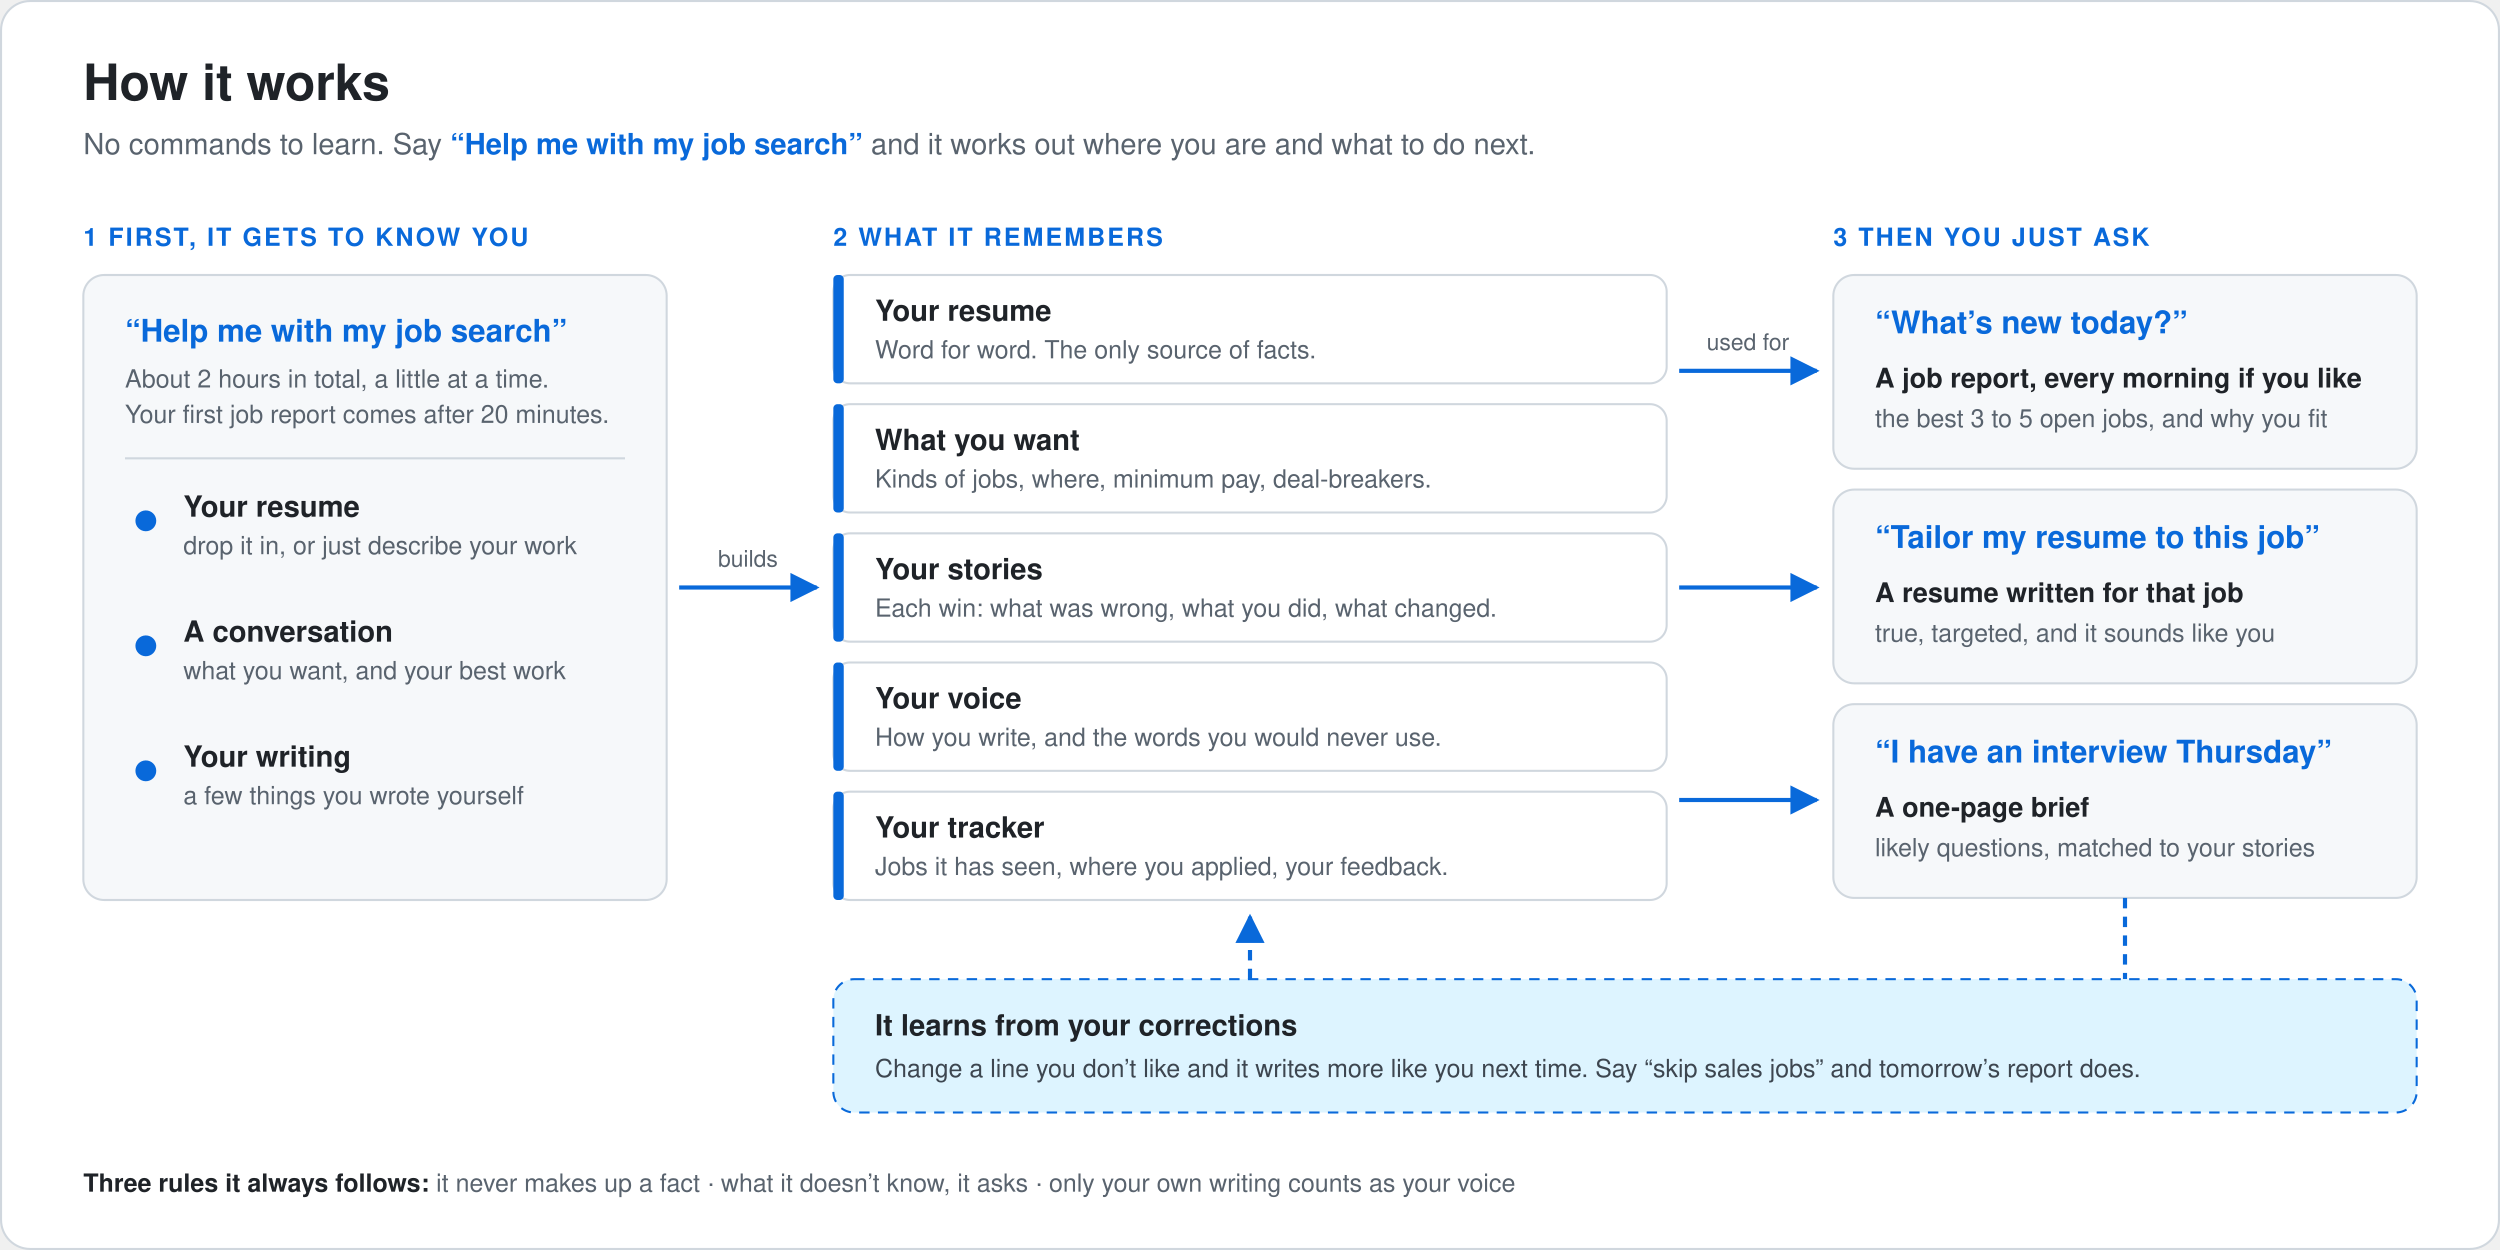
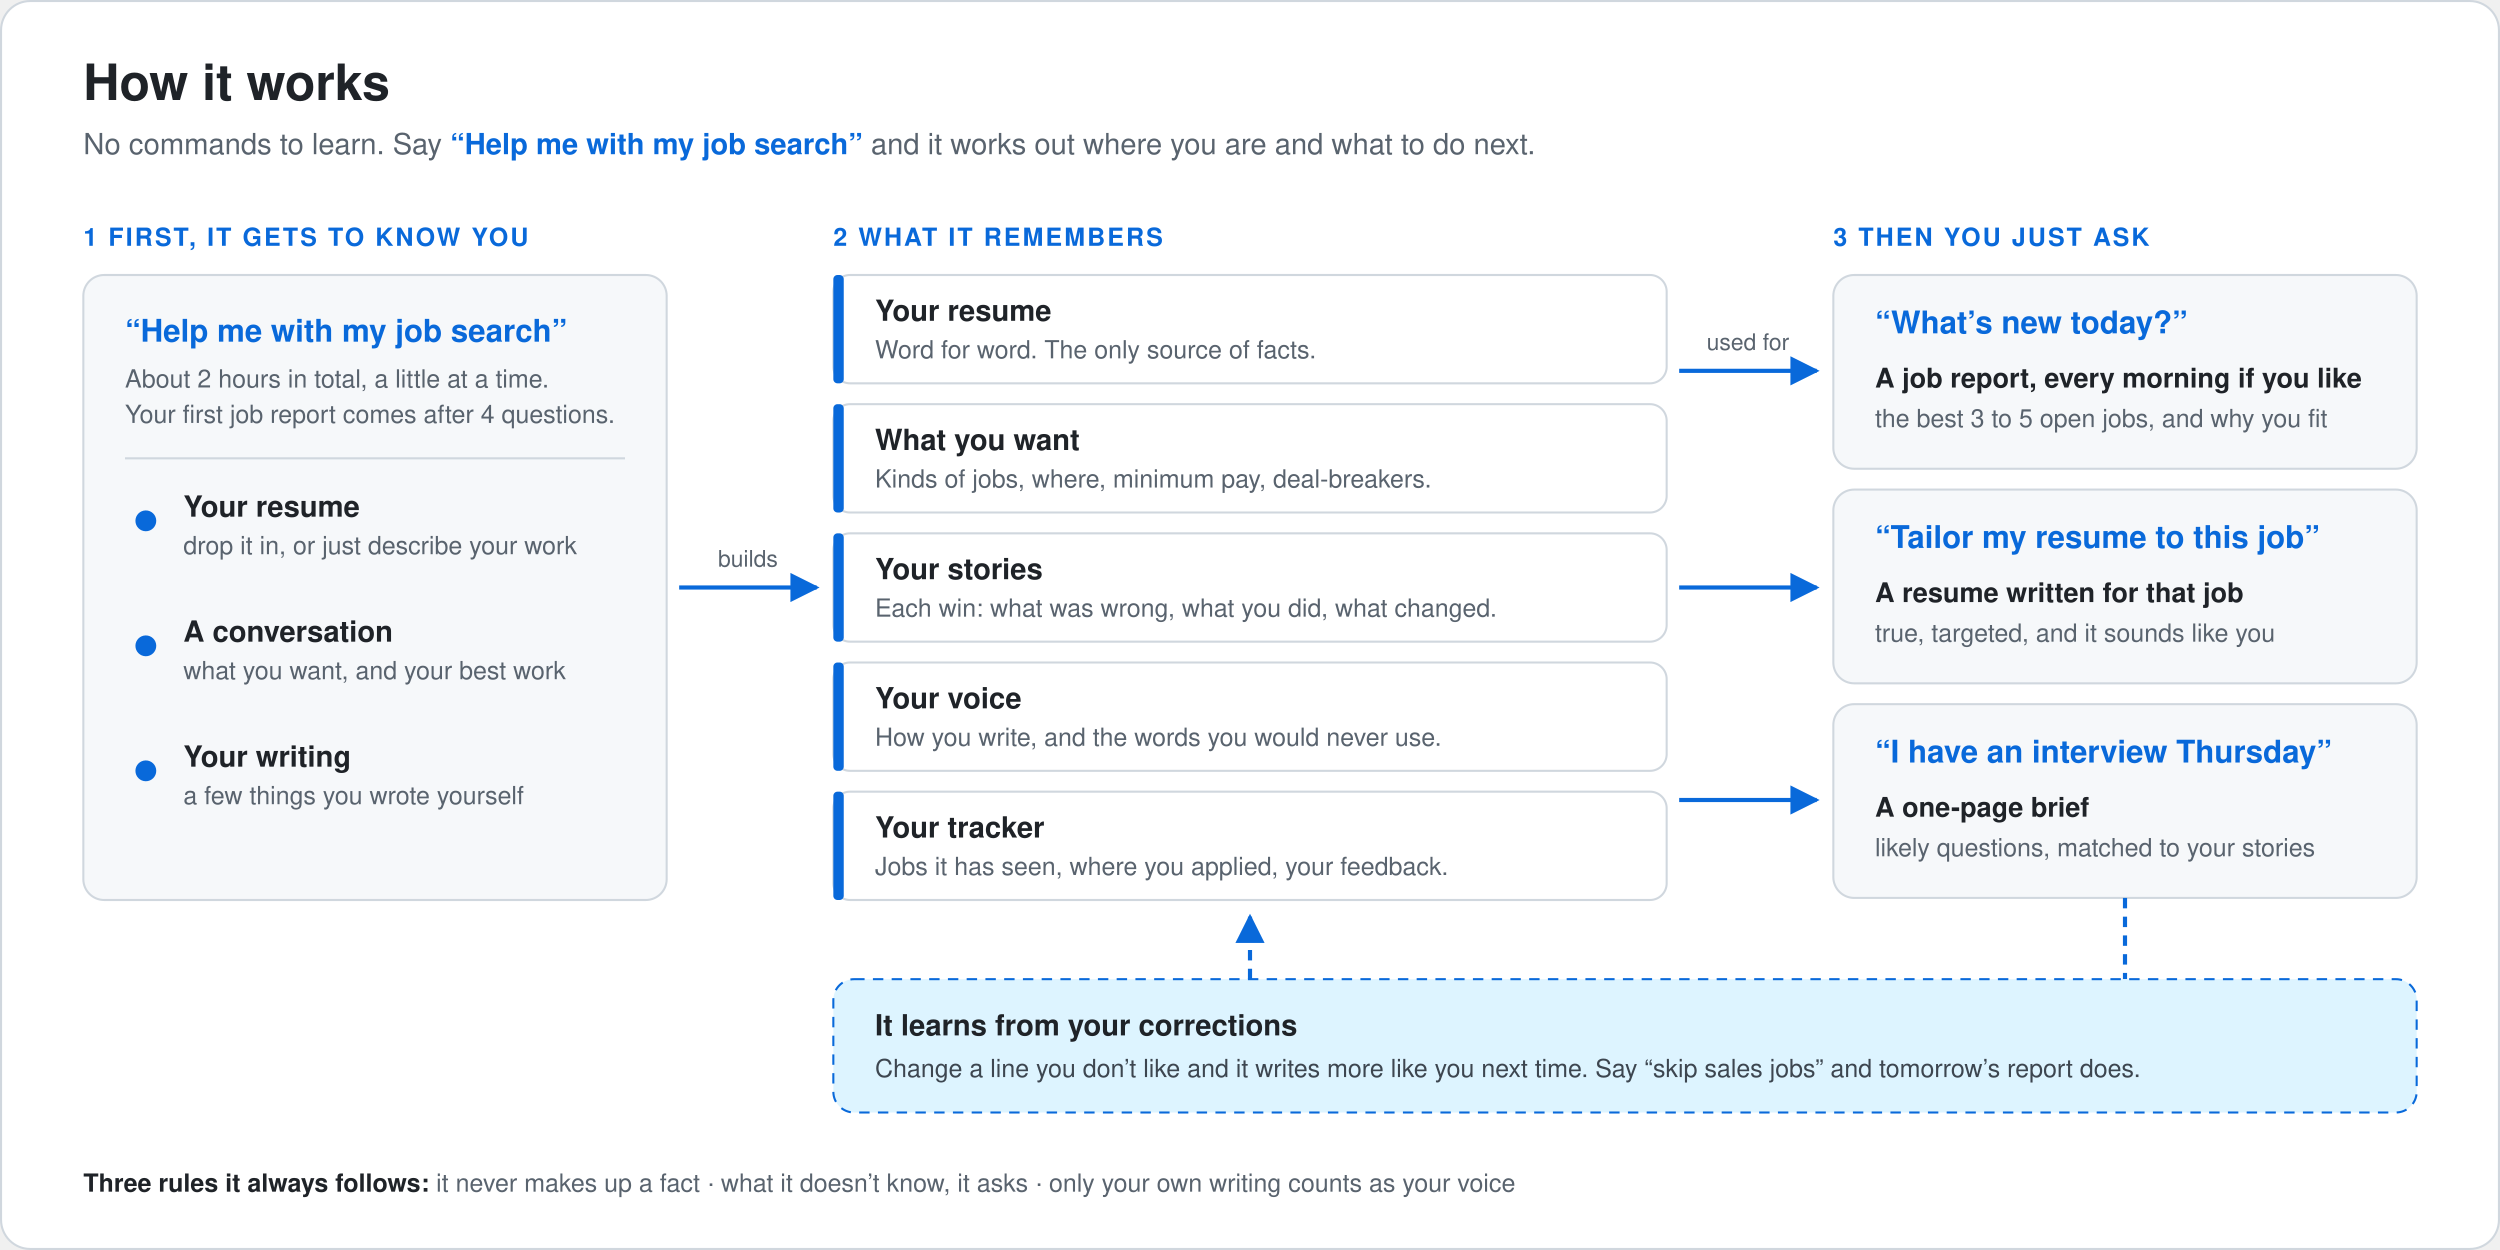
<svg xmlns="http://www.w3.org/2000/svg" viewBox="0 0 1200 600" width="1200" height="600" role="img" aria-labelledby="t d" font-family="-apple-system, BlinkMacSystemFont, 'Segoe UI', Helvetica, Arial, sans-serif">
  <defs>
    <marker id="a" viewBox="0 0 10 10" refX="9" refY="5" markerWidth="7" markerHeight="7" orient="auto-start-reverse">
      <path d="M0 0L10 5L0 10z" fill="#0969da" />
    </marker>
  </defs>
  <rect x="0.5" y="0.5" width="1199" height="599" rx="14" fill="#ffffff" stroke="#d0d7de" />
  <text x="40" y="48" font-size="24" font-weight="700" fill="#1f2328">How it works</text>
  <text x="40" y="74" font-size="14" fill="#59636e">No commands to learn. Say <tspan font-weight="700" fill="#0969da">“Help me with my job search”</tspan> and it works out where you are and what to do next.</text>
  <g font-size="12" font-weight="700" fill="#0969da" letter-spacing="1">
    <text x="40" y="118">1  FIRST, IT GETS TO KNOW YOU</text>
    <text x="400" y="118">2  WHAT IT REMEMBERS</text>
    <text x="880" y="118">3  THEN YOU JUST ASK</text>
  </g>
  <rect x="40" y="132" width="280" height="300" rx="10" fill="#f6f8fa" stroke="#d0d7de" />
  <text x="60" y="164" font-size="15" font-weight="700" fill="#0969da">“Help me with my job search”</text>
  <text x="60" y="186" font-size="12" fill="#59636e">About 2 hours in total, a little at a time.</text>
-   <text x="60" y="203" font-size="12" fill="#59636e">Your first job report comes after 20 minutes.</text>
+   <text x="60" y="203" font-size="12" fill="#59636e">Your first job report comes after 4 questions.</text>
  <line x1="60" y1="220" x2="300" y2="220" stroke="#d0d7de" />
  <g>
    <circle cx="70" cy="250" r="5" fill="#0969da" />
    <text x="88" y="248" font-size="14" font-weight="600" fill="#1f2328">Your resume</text>
    <text x="88" y="266" font-size="12" fill="#59636e">drop it in, or just describe your work</text>
    <circle cx="70" cy="310" r="5" fill="#0969da" />
    <text x="88" y="308" font-size="14" font-weight="600" fill="#1f2328">A conversation</text>
    <text x="88" y="326" font-size="12" fill="#59636e">what you want, and your best work</text>
    <circle cx="70" cy="370" r="5" fill="#0969da" />
    <text x="88" y="368" font-size="14" font-weight="600" fill="#1f2328">Your writing</text>
    <text x="88" y="386" font-size="12" fill="#59636e">a few things you wrote yourself</text>
  </g>
  <line x1="326" y1="282" x2="392" y2="282" stroke="#0969da" stroke-width="2" marker-end="url(#a)" />
  <text x="359" y="272" font-size="11" fill="#59636e" text-anchor="middle">builds</text>
  <g font-size="12" fill="#59636e">
    <g>
      <rect x="400" y="132" width="400" height="52" rx="8" fill="#ffffff" stroke="#d0d7de" />
      <rect x="400" y="132" width="5" height="52" rx="2" fill="#0969da" />
      <text x="420" y="154" font-size="14" font-weight="700" fill="#1f2328">Your resume</text>
      <text x="420" y="172">Word for word. The only source of facts.</text>
    </g>
    <g>
      <rect x="400" y="194" width="400" height="52" rx="8" fill="#ffffff" stroke="#d0d7de" />
      <rect x="400" y="194" width="5" height="52" rx="2" fill="#0969da" />
      <text x="420" y="216" font-size="14" font-weight="700" fill="#1f2328">What you want</text>
      <text x="420" y="234">Kinds of jobs, where, minimum pay, deal-breakers.</text>
    </g>
    <g>
      <rect x="400" y="256" width="400" height="52" rx="8" fill="#ffffff" stroke="#d0d7de" />
      <rect x="400" y="256" width="5" height="52" rx="2" fill="#0969da" />
      <text x="420" y="278" font-size="14" font-weight="700" fill="#1f2328">Your stories</text>
      <text x="420" y="296">Each win: what was wrong, what you did, what changed.</text>
    </g>
    <g>
      <rect x="400" y="318" width="400" height="52" rx="8" fill="#ffffff" stroke="#d0d7de" />
      <rect x="400" y="318" width="5" height="52" rx="2" fill="#0969da" />
      <text x="420" y="340" font-size="14" font-weight="700" fill="#1f2328">Your voice</text>
      <text x="420" y="358">How you write, and the words you would never use.</text>
    </g>
    <g>
      <rect x="400" y="380" width="400" height="52" rx="8" fill="#ffffff" stroke="#d0d7de" />
      <rect x="400" y="380" width="5" height="52" rx="2" fill="#0969da" />
      <text x="420" y="402" font-size="14" font-weight="700" fill="#1f2328">Your tracker</text>
      <text x="420" y="420">Jobs it has seen, where you applied, your feedback.</text>
    </g>
  </g>
  <line x1="806" y1="178" x2="872" y2="178" stroke="#0969da" stroke-width="2" marker-end="url(#a)" />
  <line x1="806" y1="282" x2="872" y2="282" stroke="#0969da" stroke-width="2" marker-end="url(#a)" />
  <line x1="806" y1="384" x2="872" y2="384" stroke="#0969da" stroke-width="2" marker-end="url(#a)" />
  <text x="839" y="168" font-size="11" fill="#59636e" text-anchor="middle">used for</text>
  <rect x="880" y="132" width="280" height="93" rx="10" fill="#f6f8fa" stroke="#d0d7de" />
  <text x="900" y="160" font-size="15" font-weight="700" fill="#0969da">“What’s new today?”</text>
  <text x="900" y="186" font-size="13" font-weight="600" fill="#1f2328">A job report, every morning if you like</text>
  <text x="900" y="205" font-size="12" fill="#59636e">the best 3 to 5 open jobs, and why you fit</text>
  <rect x="880" y="235" width="280" height="93" rx="10" fill="#f6f8fa" stroke="#d0d7de" />
  <text x="900" y="263" font-size="15" font-weight="700" fill="#0969da">“Tailor my resume to this job”</text>
  <text x="900" y="289" font-size="13" font-weight="600" fill="#1f2328">A resume written for that job</text>
  <text x="900" y="308" font-size="12" fill="#59636e">true, targeted, and it sounds like you</text>
  <rect x="880" y="338" width="280" height="93" rx="10" fill="#f6f8fa" stroke="#d0d7de" />
  <text x="900" y="366" font-size="15" font-weight="700" fill="#0969da">“I have an interview Thursday”</text>
  <text x="900" y="392" font-size="13" font-weight="600" fill="#1f2328">A one-page brief</text>
  <text x="900" y="411" font-size="12" fill="#59636e">likely questions, matched to your stories</text>
  <path d="M1020 431V470" stroke="#0969da" stroke-width="2" fill="none" stroke-dasharray="5 4" />
  <path d="M600 470V440" stroke="#0969da" stroke-width="2" fill="none" stroke-dasharray="5 4" marker-end="url(#a)" />
  <rect x="400" y="470" width="760" height="64" rx="10" fill="#ddf4ff" stroke="#0969da" stroke-dasharray="5 4" />
  <text x="420" y="497" font-size="14" font-weight="700" fill="#1f2328">It learns from your corrections</text>
  <text x="420" y="517" font-size="12" fill="#3d4650">Change a line you don’t like and it writes more like you next time. Say “skip sales jobs” and tomorrow’s report does.</text>
  <text x="40" y="572" font-size="12" fill="#59636e">
    <tspan font-weight="700" fill="#1f2328">Three rules it always follows:</tspan> it never makes up a fact  ·  what it doesn’t know, it asks  ·  only your own writing counts as your voice</text>
</svg>
